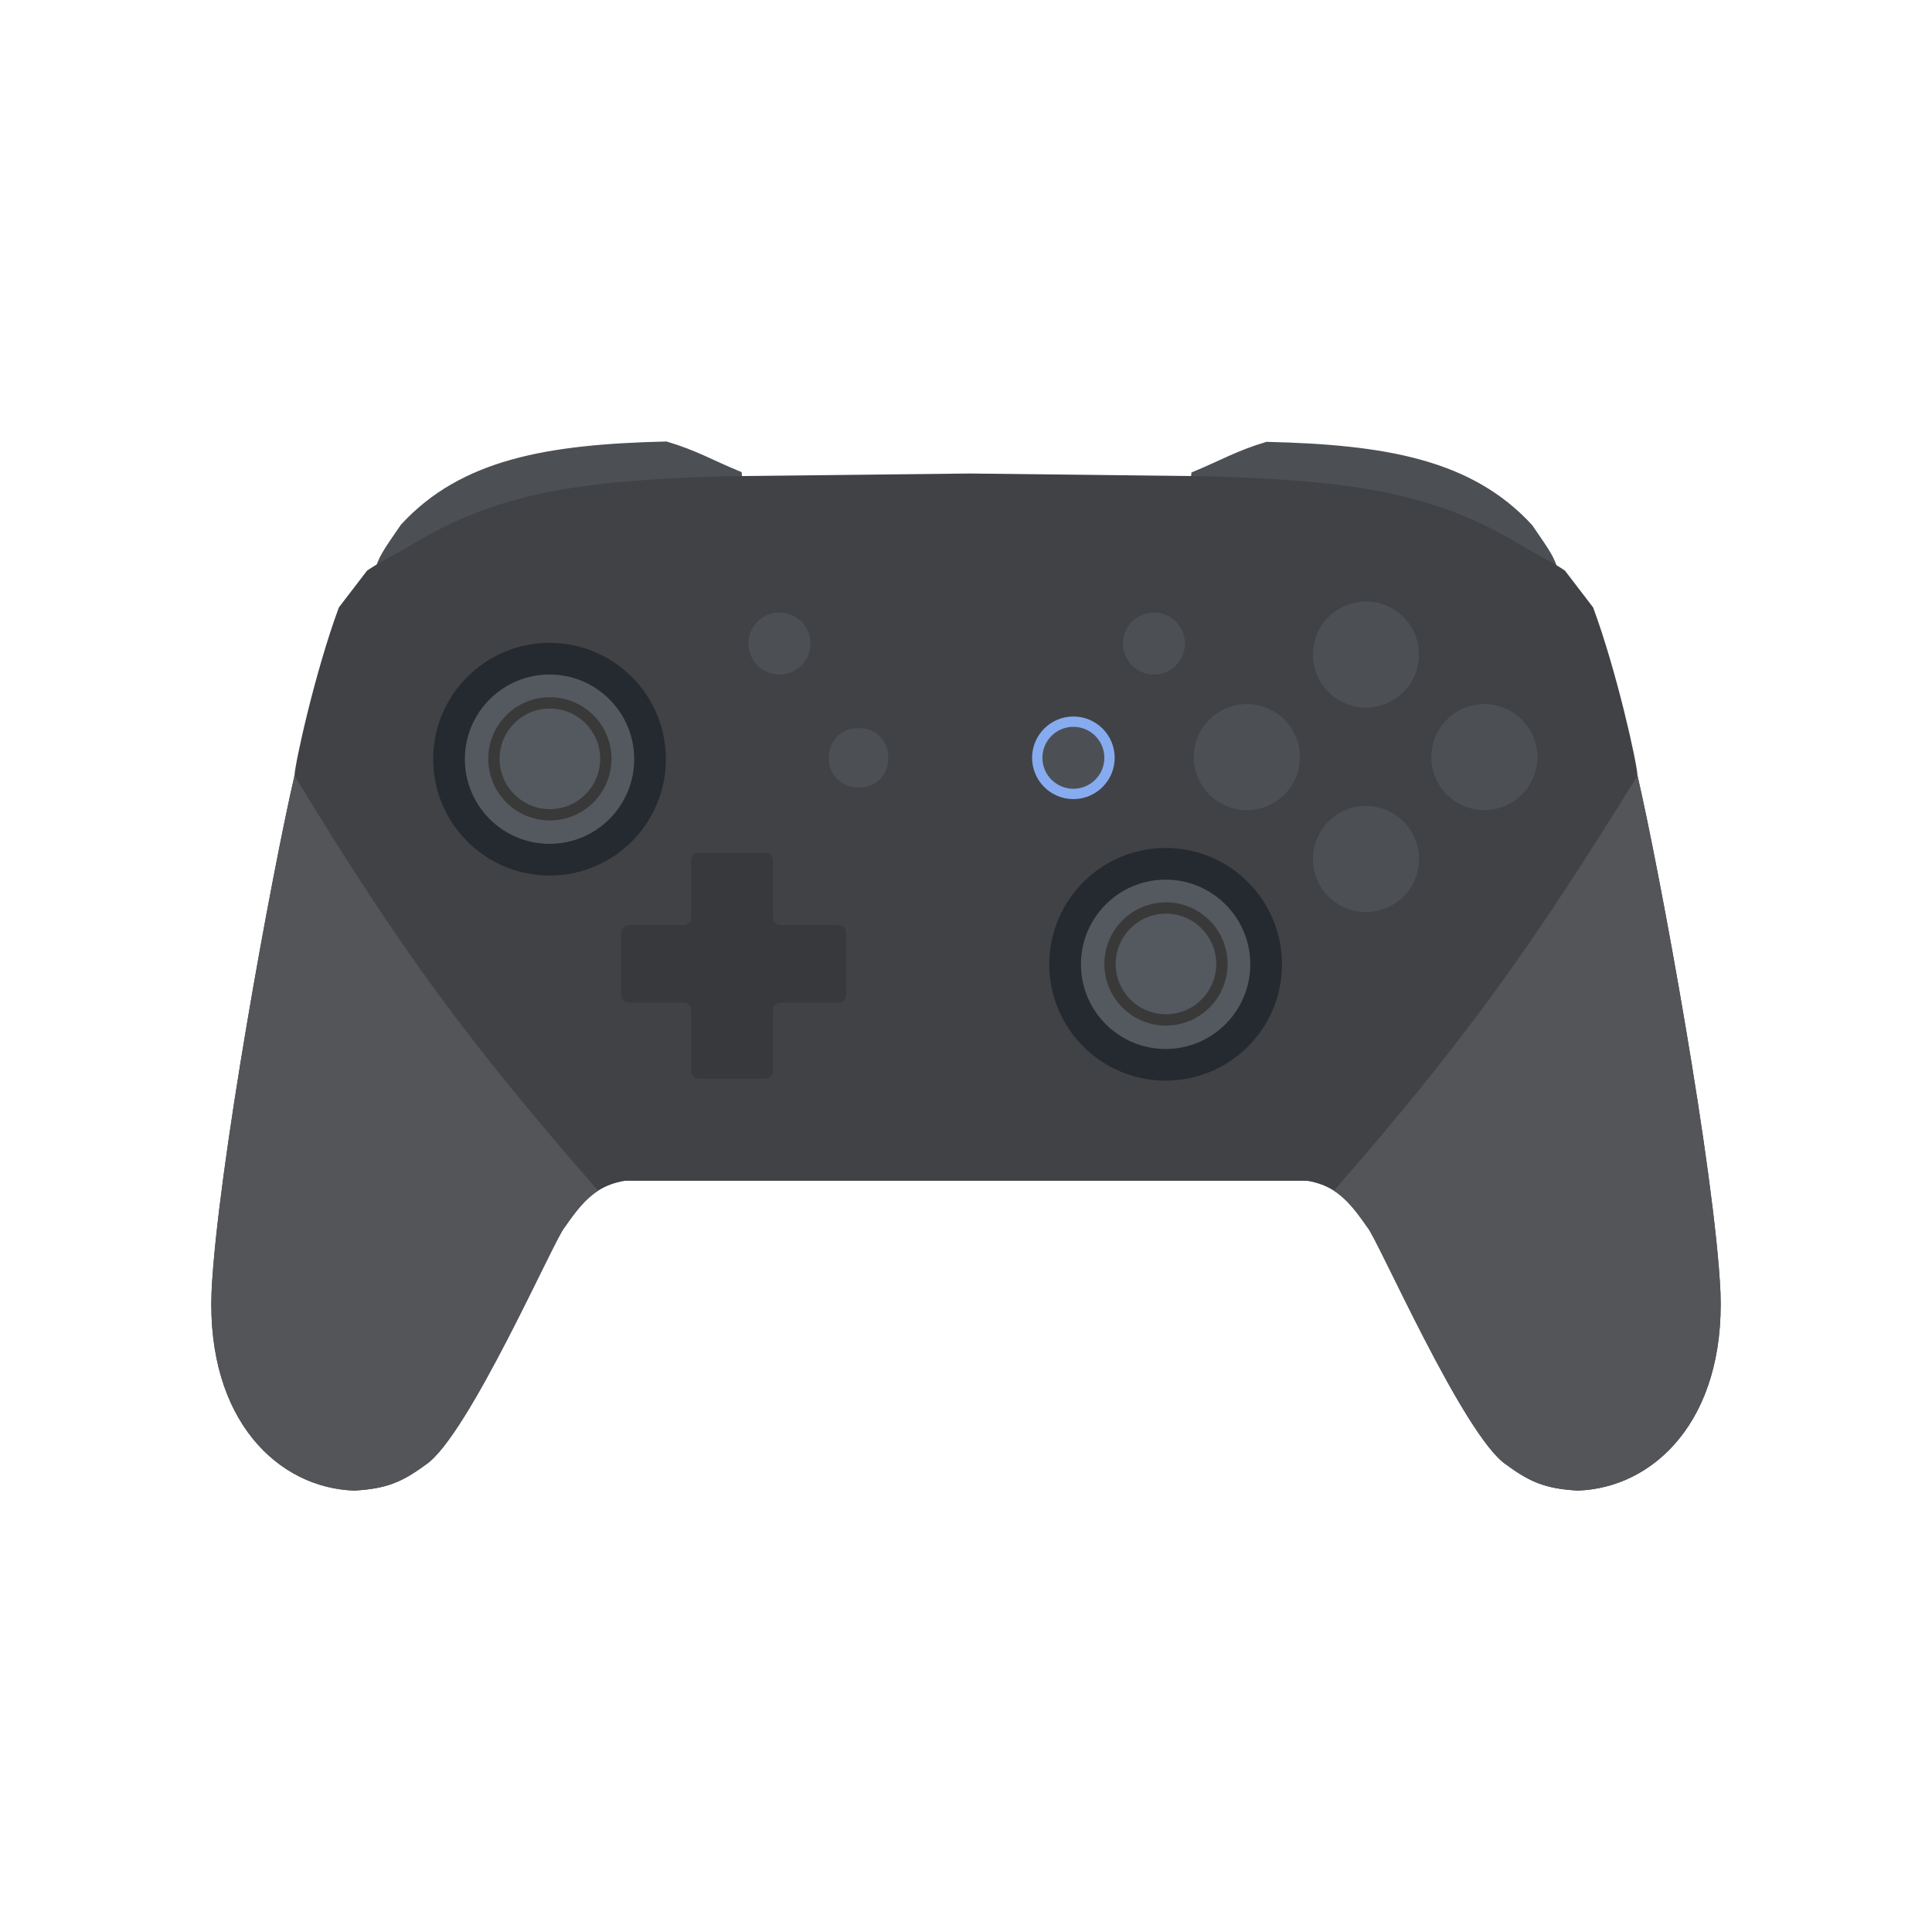
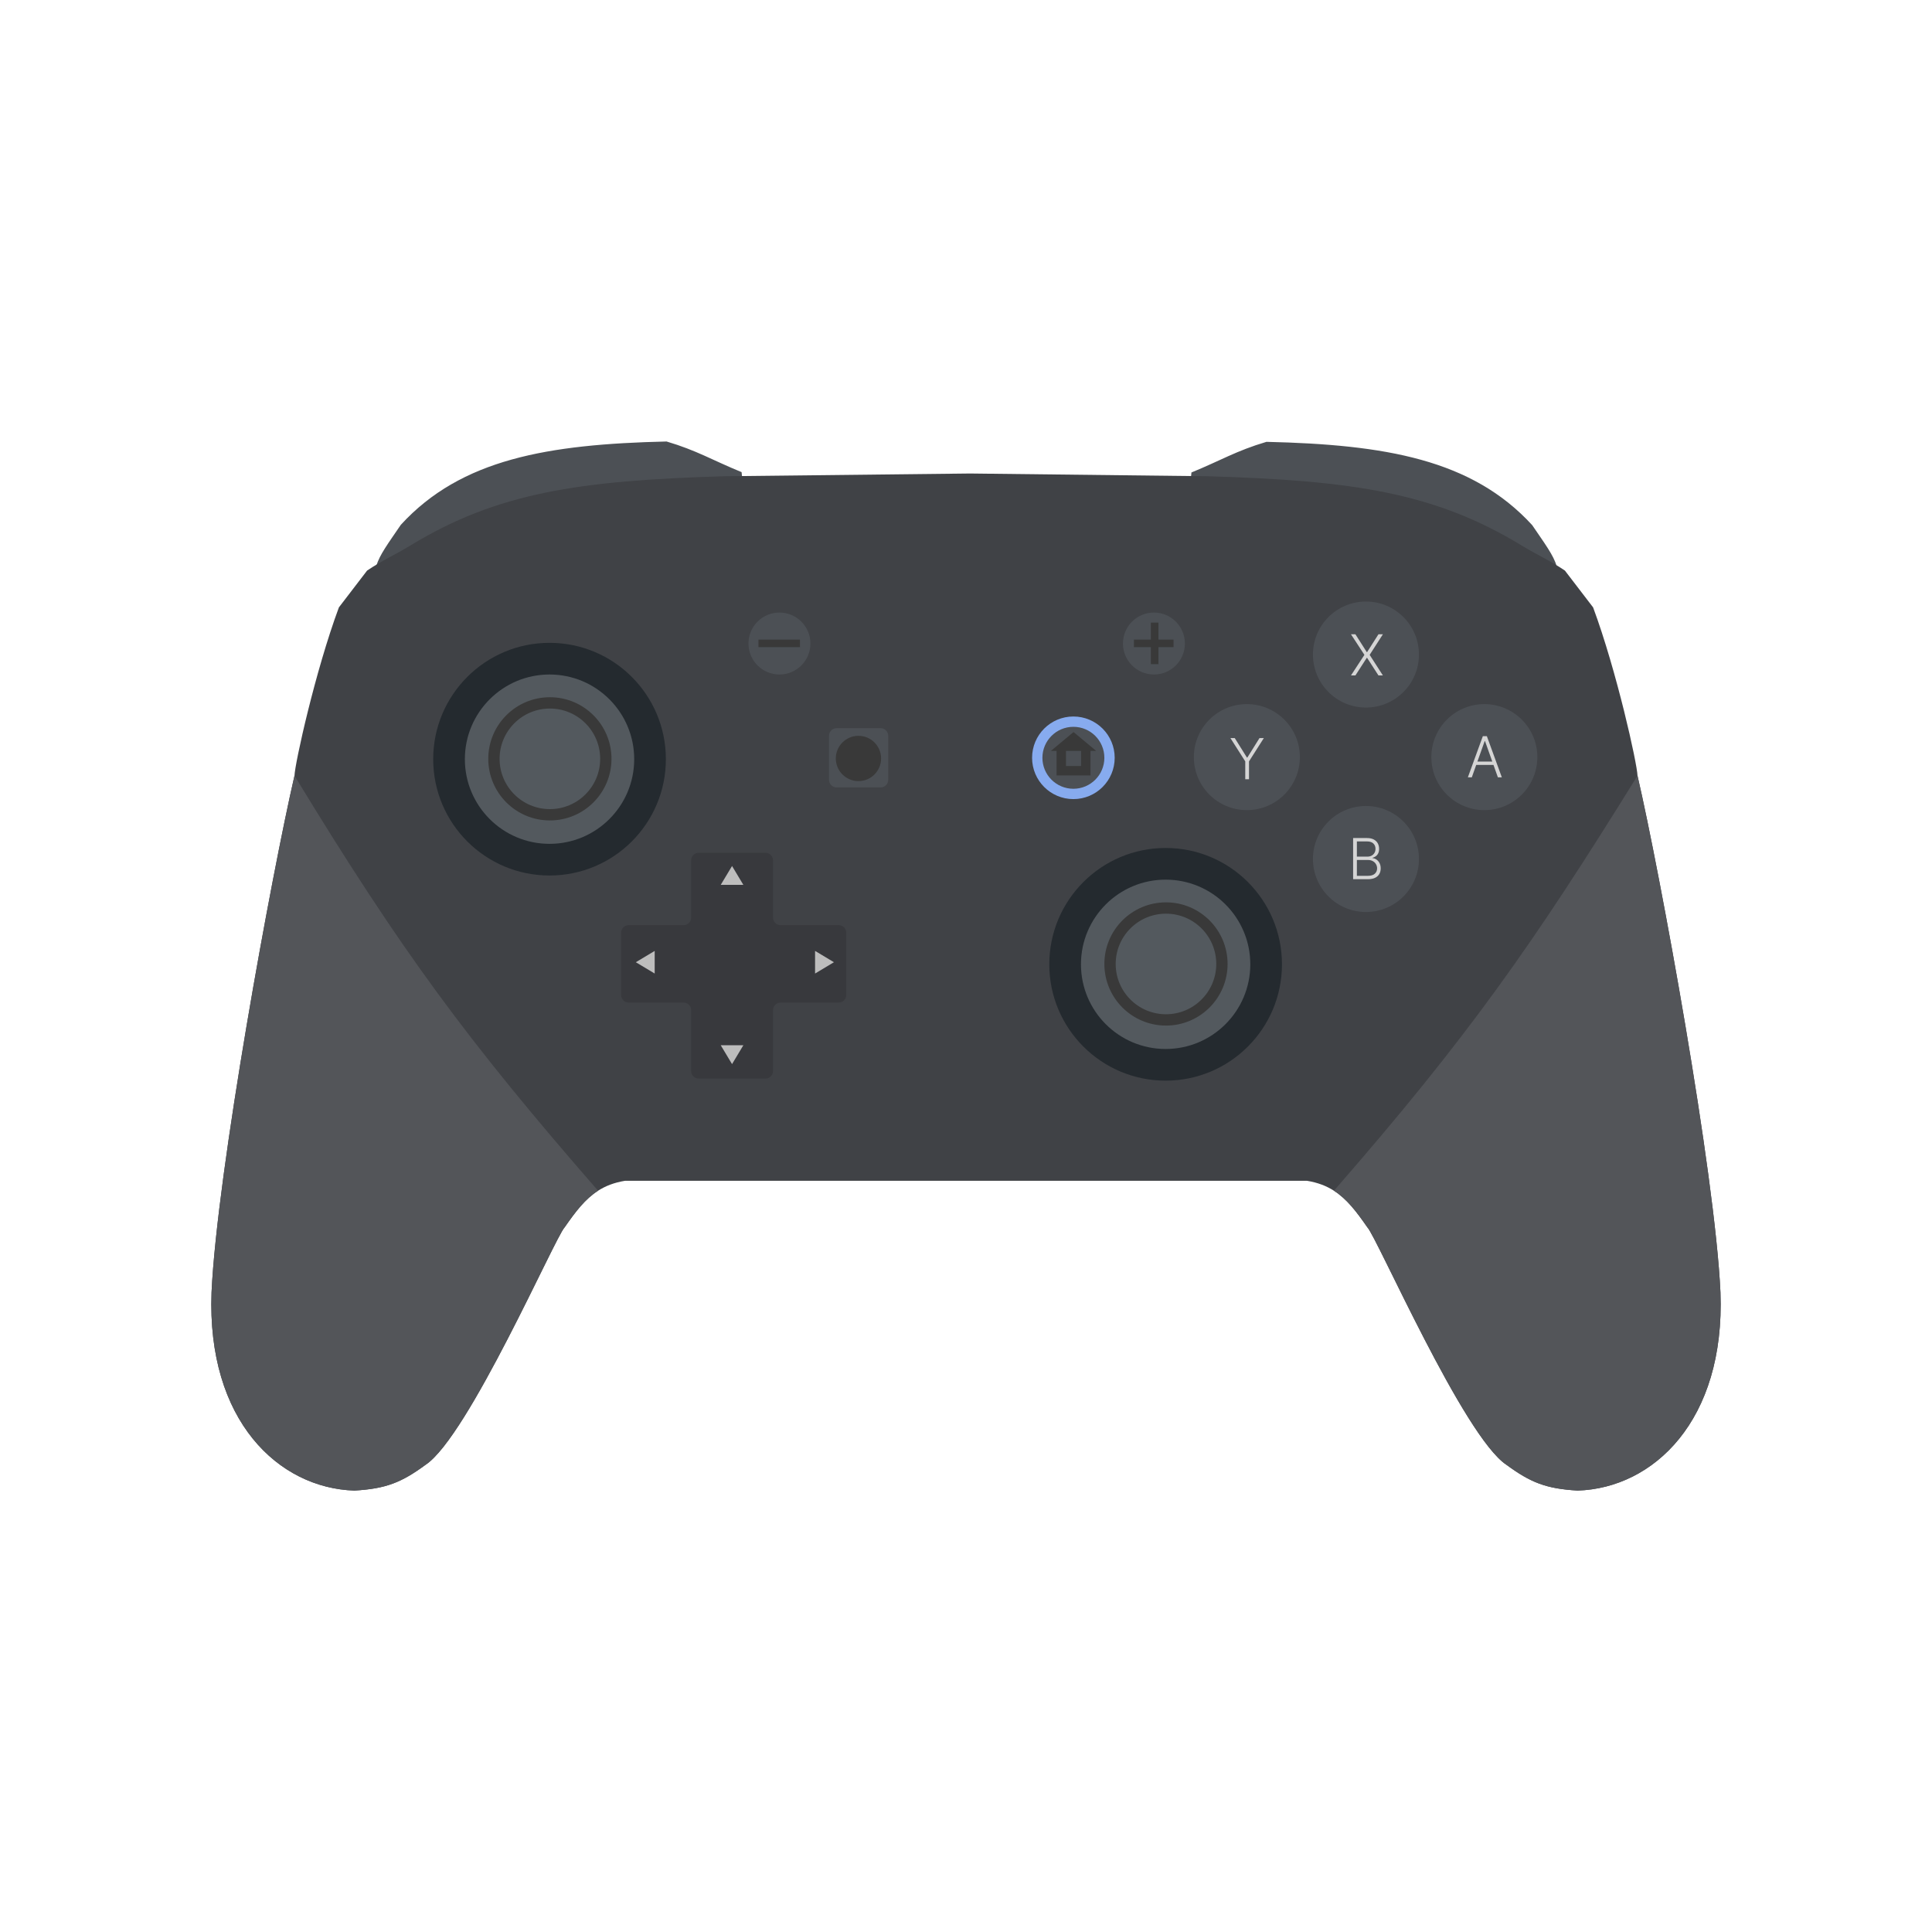
<svg xmlns="http://www.w3.org/2000/svg" width="1024" height="1024" fill="none" viewBox="0 0 1024 1024">
  <path fill="#4C5055" d="M212.458 278.147c-6.635 9.757-11.373 16.052-12.952 21.709l194.83-36.668-1.277-12.952c-15.53-6.341-23.715-11.493-39.768-16.236-62.937 1.459-108.909 9.304-140.833 44.147Zm599.634.182c6.635 9.757 11.373 16.052 12.952 21.709L630.213 263.37l1.277-12.952c15.531-6.34 23.715-11.493 39.769-16.236 62.937 1.46 108.908 9.304 140.833 44.147Z" />
  <path fill="#404246" d="m383.571 252.425 130.619-1.459 126.239 1.459c76.854 2.282 120.219 8.757 166.008 36.668 8.024 4.891 15.052 7.96 22.985 13.317l14.959 19.52c12.541 33.826 23.351 82.821 23.533 89.206 12.04 51.991 41.046 210.337 43.965 273.821 2.551 68.045-35.575 103.8-75.707 105.077-16.764-.988-24.907-4.246-37.762-13.682-22.623-14.958-68.777-120.948-73.7-125.873-5.814-8.367-10.85-14.988-17.698-19.368-3.967-2.538-8.542-4.323-14.229-5.26H331.217c-5.687.937-10.262 2.722-14.229 5.26-6.848 4.38-11.884 11.001-17.698 19.368-4.923 4.925-51.077 110.915-73.7 125.873-12.855 9.436-20.998 12.694-37.762 13.682-40.132-1.277-78.258-37.032-75.707-105.077 2.919-63.484 31.925-221.83 43.965-273.821.182-6.385 10.992-55.38 23.533-89.206l14.959-19.52c7.933-5.357 14.961-8.426 22.985-13.317 45.789-27.911 89.154-34.386 166.008-36.668Z" />
  <path fill="#535559" d="M911.879 684.957c-2.919-63.485-31.925-221.83-43.965-273.822-55.604 89.759-89.826 138.462-160.902 219.975 6.848 4.38 11.884 11.002 17.698 19.368 4.923 4.926 51.077 110.915 73.7 125.874 12.855 9.435 20.998 12.694 37.762 13.682 40.131-1.277 78.258-37.033 75.707-105.077Zm-799.758 0c2.919-63.485 31.925-221.83 43.965-273.822 56.124 92.284 91.463 140.344 160.902 219.975-6.848 4.38-11.884 11.002-17.698 19.368-4.923 4.926-51.077 110.915-73.7 125.874-12.855 9.435-20.998 12.694-37.762 13.682-40.132-1.277-78.258-37.033-75.707-105.077Z" />
  <circle cx="660.861" cy="401.285" r="28.094" fill="#4C5055" />
  <circle cx="723.98" cy="455.283" r="28.094" fill="#4C5055" />
  <circle cx="723.98" cy="346.922" r="28.094" fill="#4C5055" />
  <circle cx="786.735" cy="401.285" r="28.094" fill="#4C5055" />
  <circle cx="413.126" cy="341.084" r="16.418" fill="#4C5055" />
  <circle cx="611.606" cy="341.084" r="16.418" fill="#4C5055" />
  <circle cx="568.918" cy="401.649" r="21.891" fill="#87ABEF" />
  <circle cx="568.918" cy="401.649" r="16.418" fill="#4C5055" />
+   <path fill="#393939" fill-rule="evenodd" d="m569 388-12 10h3v13h18v-13h3l-12-10Zm4 18v-8h-8v8h8Z" clip-rule="evenodd" />
  <circle cx="617.808" cy="511.105" r="61.66" fill="#242A2F" />
  <circle cx="617.808" cy="511.105" r="44.877" fill="#53595E" />
  <circle cx="617.991" cy="510.922" r="29.654" fill="#53595E" stroke="#393939" stroke-width="6" />
-   <rect width="31.377" height="31.377" x="439.396" y="385.961" fill="#4C5055" rx="15" />
+   <rect width="31.377" height="31.377" x="439.396" y="385.961" fill="#4C5055" rx="4" />
+   <circle cx="455" cy="402" r="12" fill="#393939" />
  <path fill="#38393D" d="M362.312 490.352H333.21a4 4 0 0 0-4 4v33.023a4 4 0 0 0 4 4h29.102a4 4 0 0 1 4 4v32.295a4 4 0 0 0 4 4h35.406a4 4 0 0 0 4-4v-32.295a4 4 0 0 1 4-4h30.799a4 4 0 0 0 4-4v-33.023a4 4 0 0 0-4-4h-30.799a4 4 0 0 1-4-4v-30.353a4 4 0 0 0-4-4h-35.406a4 4 0 0 0-4 4v30.353a4 4 0 0 1-4 4Z" />
+   <path fill="#BDBDBD" d="m382 469 6-10 6 10h-12Zm12 85-6 10-6-10h12Zm-47-38-10-6 10-6v12Zm85-12 10 6-10 6v-12Z" />
  <circle cx="291.266" cy="402.379" r="61.66" fill="#242A2F" />
  <circle cx="291.266" cy="402.379" r="44.877" fill="#53595E" />
  <circle cx="291.448" cy="402.197" r="29.654" fill="#53595E" stroke="#393939" stroke-width="6" />
+   <path fill="#393939" d="M402 339h22v4h-22zm199 0h21v4h-21z" />
+   <path fill="#393939" d="M610 352v-22h4v22z" />
+   <path fill="#D5D5D5" d="M780.086 412h-2.088l7.937-21.818h2.13L796.002 412h-2.088l-6.839-19.229h-.15L780.086 412Zm1.502-8.363h10.824v1.79h-10.824v-1.79ZM717.186 466v-21.818h7.361c1.421 0 2.603.248 3.548.746.952.497 1.665 1.175 2.141 2.034.476.86.714 1.836.714 2.93 0 .909-.153 1.687-.458 2.333a4.14 4.14 0 0 1-1.247 1.566 5.122 5.122 0 0 1-1.757.863v.171c.703.049 1.385.298 2.045.745.661.441 1.204 1.059 1.63 1.854.426.795.639 1.747.639 2.855 0 1.101-.245 2.085-.735 2.951-.49.859-1.243 1.538-2.258 2.035-1.009.49-2.294.735-3.857.735h-7.766Zm1.992-1.79h5.774c1.683 0 2.926-.373 3.729-1.118.81-.746 1.214-1.684 1.214-2.813a4.3 4.3 0 0 0-.607-2.258 4.28 4.28 0 0 0-1.694-1.62c-.724-.397-1.577-.596-2.557-.596h-5.859v8.405Zm0-10.174h5.55c.86 0 1.613-.177 2.259-.532a3.871 3.871 0 0 0 1.513-1.471c.362-.625.543-1.338.543-2.141 0-1.158-.376-2.099-1.129-2.823-.753-.732-1.875-1.097-3.367-1.097h-5.369v8.064Zm-67.038-62.854h2.301l6.467 10.355h.192l6.466-10.355h2.302l-7.873 12.368V413h-1.982v-9.45l-7.873-12.368Zm66.253-55 6.04 9.471h.139l6.04-9.471h2.355l-7.021 10.909L732.967 358h-2.355l-6.04-9.364h-.139l-6.04 9.364h-2.354l7.127-10.909-7.127-10.909h2.354Z" />
</svg>
